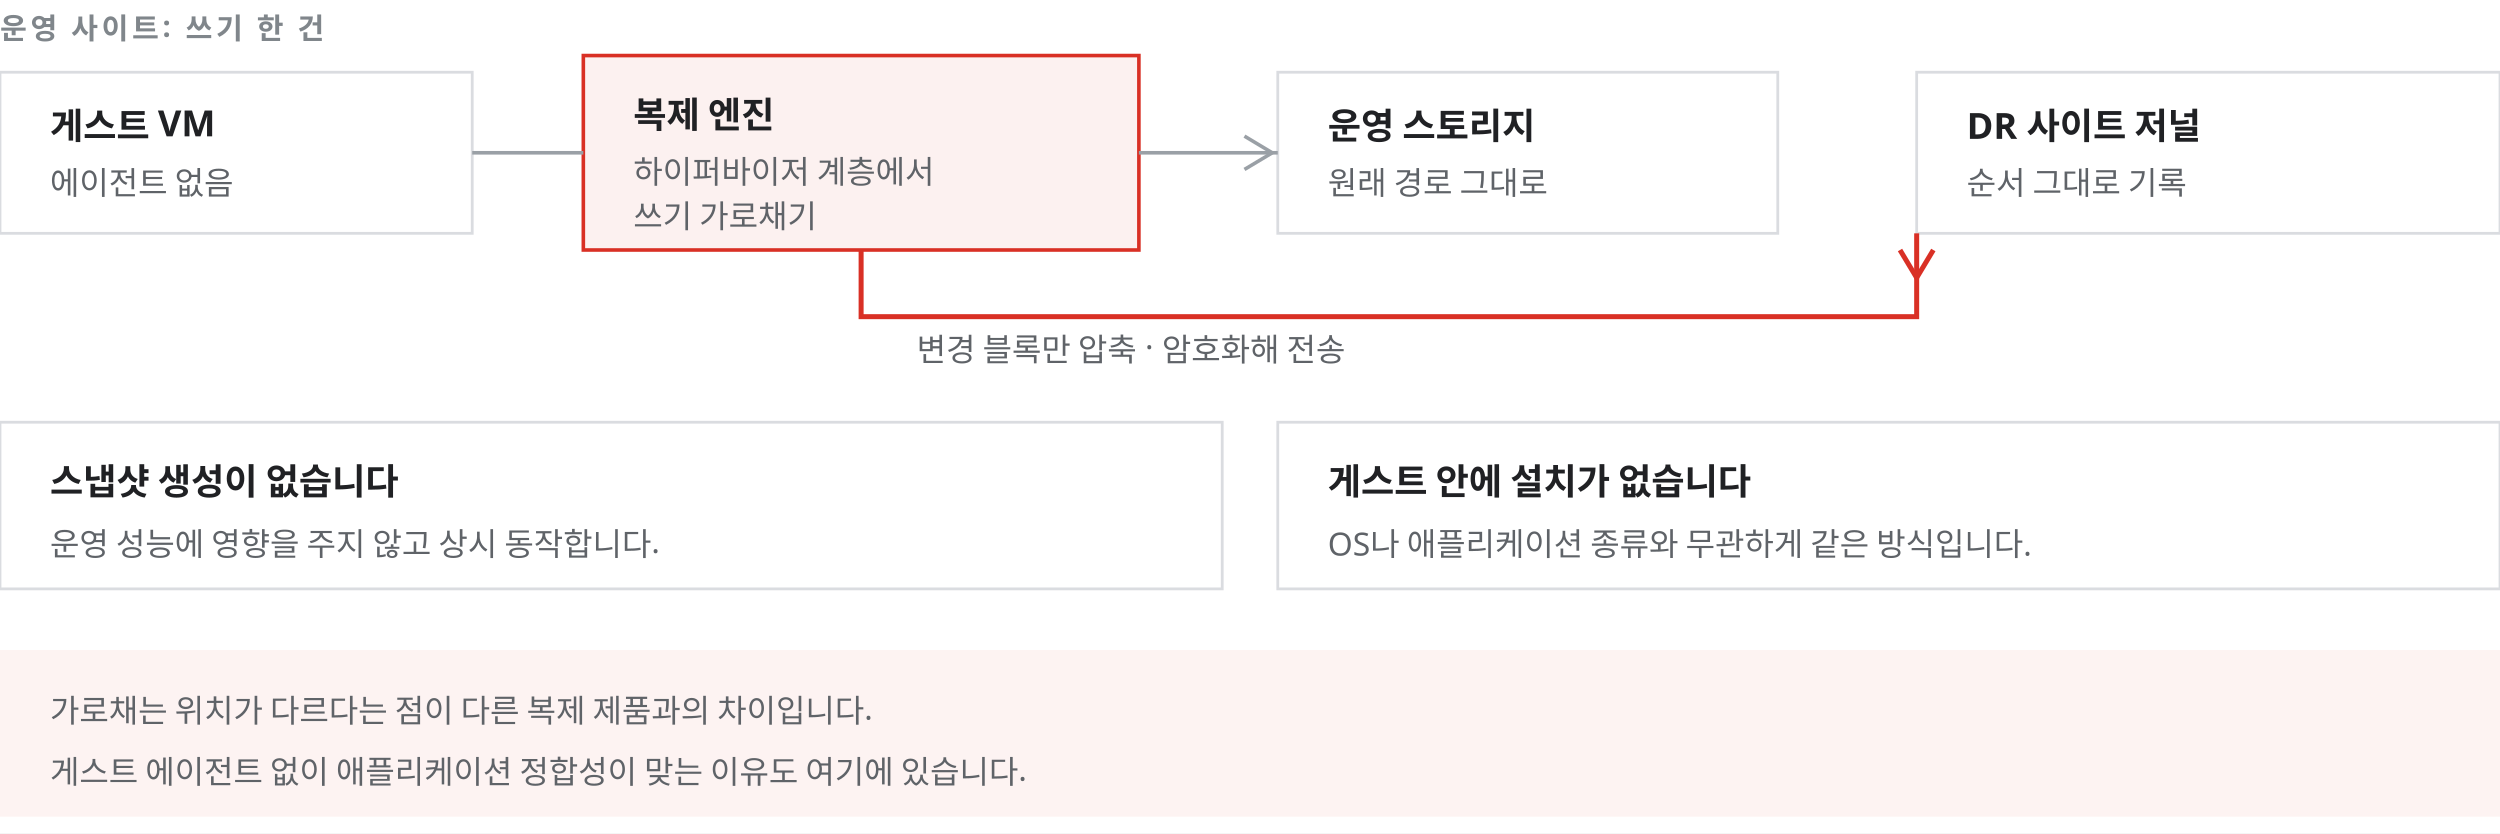
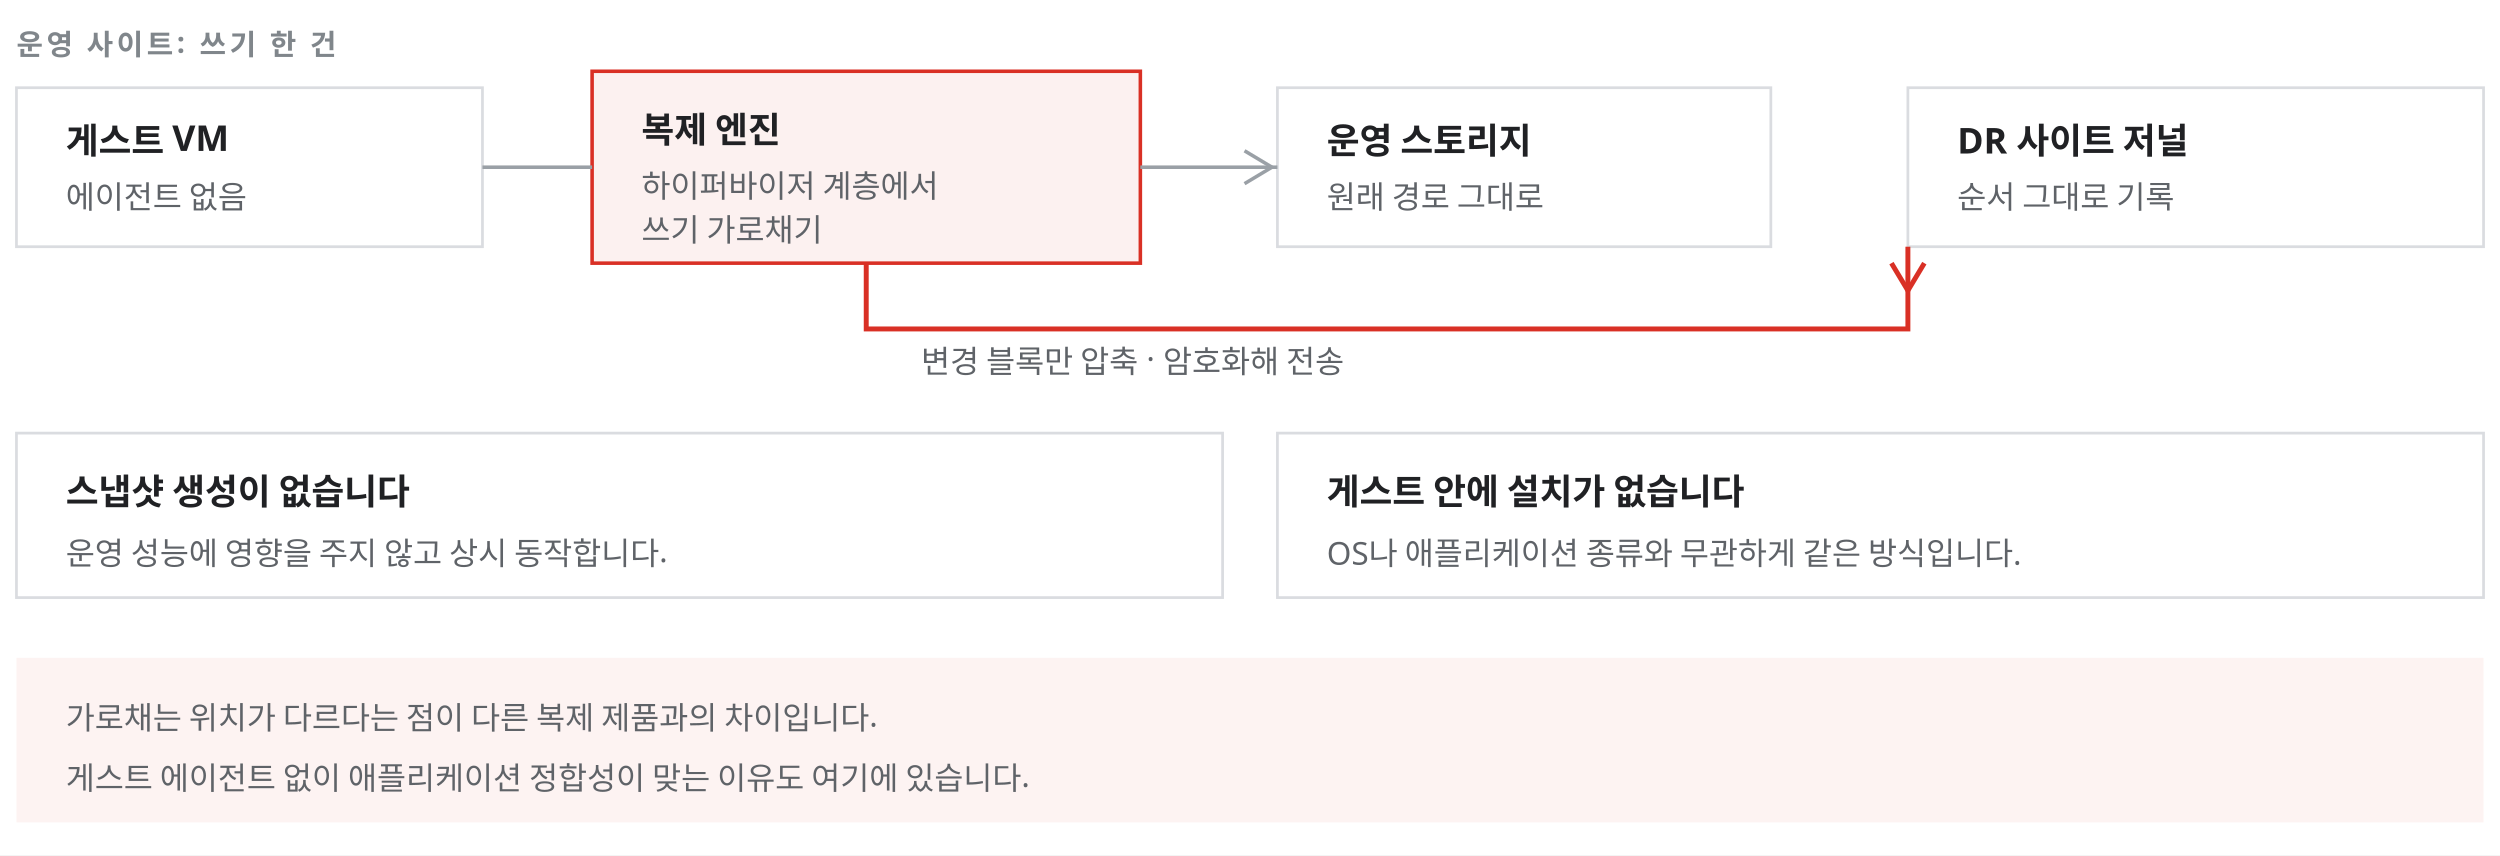
- <svg xmlns="http://www.w3.org/2000/svg" width="900" height="300" viewBox="0 0 900 300" role="img" aria-label="쓰기 가로채기 경로">
+ <svg xmlns="http://www.w3.org/2000/svg" width="912" height="312" viewBox="-6 -6 912 312" role="img" aria-label="쓰기 가로채기 경로">
  <defs>
    <style>.l{font:600 10.5px 'DM Sans','Malgun Gothic','Apple SD Gothic Neo','Noto Sans KR',sans-serif,'Malgun Gothic','Apple SD Gothic Neo','Noto Sans KR',sans-serif;letter-spacing:1.3px;fill:#80868b}.t{font:600 13px 'DM Sans','Malgun Gothic','Apple SD Gothic Neo','Noto Sans KR',sans-serif,'Malgun Gothic','Apple SD Gothic Neo','Noto Sans KR',sans-serif;fill:#202124}.s{font:400 11.5px 'DM Sans','Malgun Gothic','Apple SD Gothic Neo','Noto Sans KR',sans-serif,'Malgun Gothic','Apple SD Gothic Neo','Noto Sans KR',sans-serif;fill:#5f6368}.k{fill:#fff;stroke:#dadce0;stroke-width:1}</style>
  </defs>
-   <rect width="100%" height="100%" fill="#ffffff" />
+   <rect x="-6" y="-6" width="912" height="312" fill="#ffffff" />
  <text x="0" y="14" class="l">운영 사이트: 쓰기 한 건</text>
  <g class="k">
    <rect x="0" y="26" width="170" height="58" rx="0" />
  </g>
  <text x="18" y="50" class="t">게스트 VM</text>
  <text x="18" y="70" class="s">에이전트 없음</text>
  <rect x="210" y="20" width="200" height="70" fill="#d93025" opacity=".07" />
  <rect x="210" y="20" width="200" height="70" fill="none" stroke="#d93025" stroke-width="1.3" />
  <text x="228" y="46" class="t" fill="#d93025">복제 엔진</text>
  <text x="228" y="66" class="s">하이퍼바이저 계층에서</text>
  <text x="228" y="82" class="s">쓰기 가로채기</text>
  <g class="k">
    <rect x="460" y="26" width="180" height="58" rx="0" />
    <rect x="690" y="26" width="210" height="58" rx="0" />
  </g>
  <text x="478" y="50" class="t">운영 스토리지</text>
  <text x="478" y="70" class="s">원래 경로 그대로</text>
  <text x="708" y="50" class="t">DR 사이트 저널</text>
  <text x="708" y="70" class="s">순서 그대로 기록</text>
  <g stroke="#9aa0a6" stroke-width="1.3" fill="none">
    <path d="M170 55h40M410 55h50" />
    <path d="M448 49l10 6-10 6" />
  </g>
  <g stroke="#d93025" stroke-width="1.8" fill="none">
    <path d="M310 90v24h380v-30" />
    <path d="M684 90l6 10 6-10" />
  </g>
  <text x="330" y="130" class="s" fill="#d93025">변경 블록만 압축 · 암호화해 전송</text>
  <rect x="0" y="152" width="440" height="60" class="k" />
  <text x="18" y="178" class="t">스냅샷 생성이 없습니다</text>
  <text x="18" y="200" class="s" font-size="12.5">운영 성능에 영향을 주지 않고 상시 동작합니다.</text>
  <rect x="460" y="152" width="440" height="60" class="k" />
  <text x="478" y="178" class="t">게스트 안에 설치가 없습니다</text>
  <text x="478" y="200" class="s" font-size="12.5">OS나 애플리케이션 종류와 무관하게 같은 방식입니다.</text>
  <rect x="0" y="234" width="900" height="60" fill="#d93025" opacity=".06" />
  <text x="18" y="260" class="s" font-size="12.5" fill="#d93025">가로채는 위치가 다르다는 점이 다른 복제 제품과의 차이입니다.</text>
  <text x="18" y="282" class="s" font-size="12.5">게스트 에이전트 없이 애플리케이션 정합성이 맞는 이유도 여기에 있습니다.</text>
</svg>
